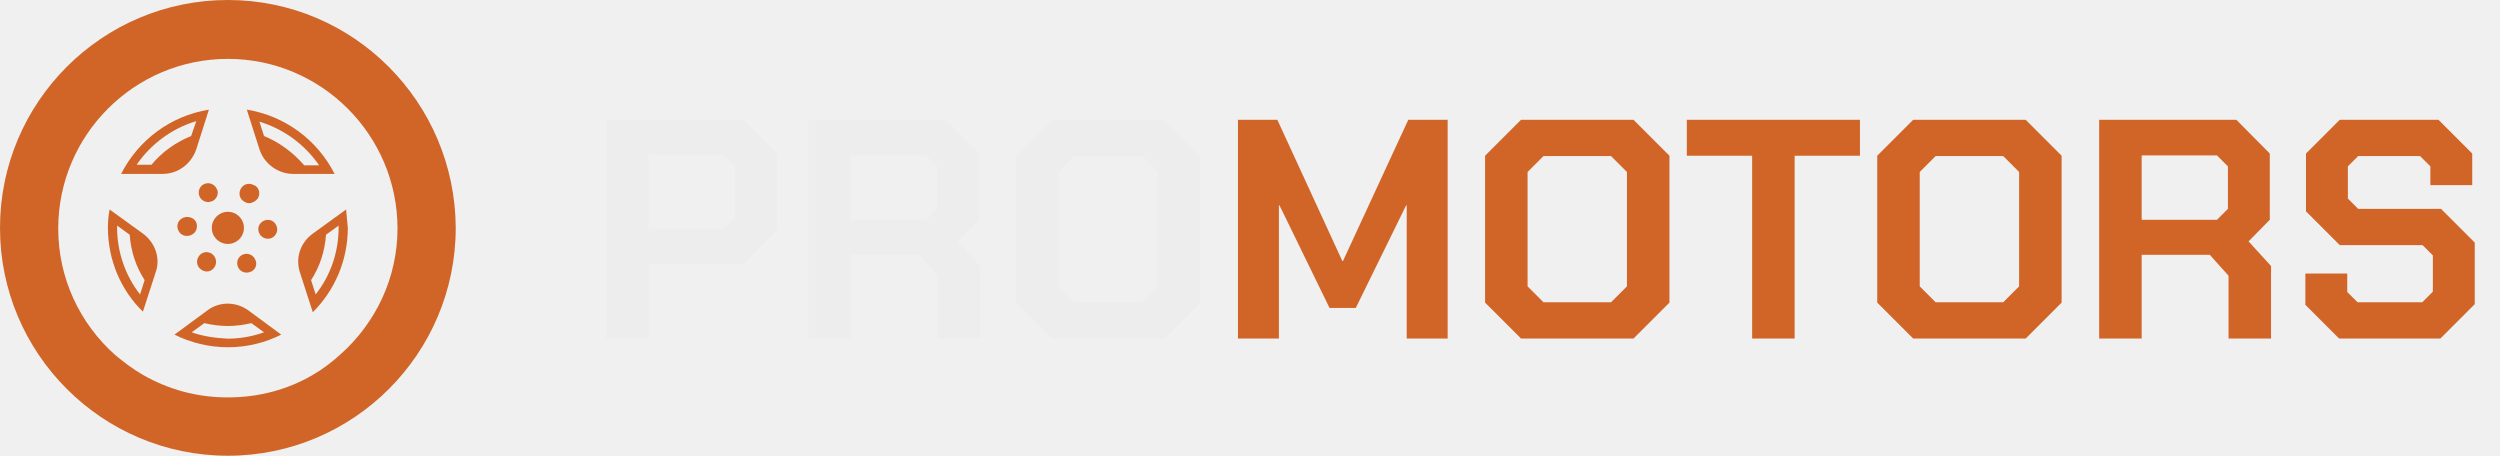
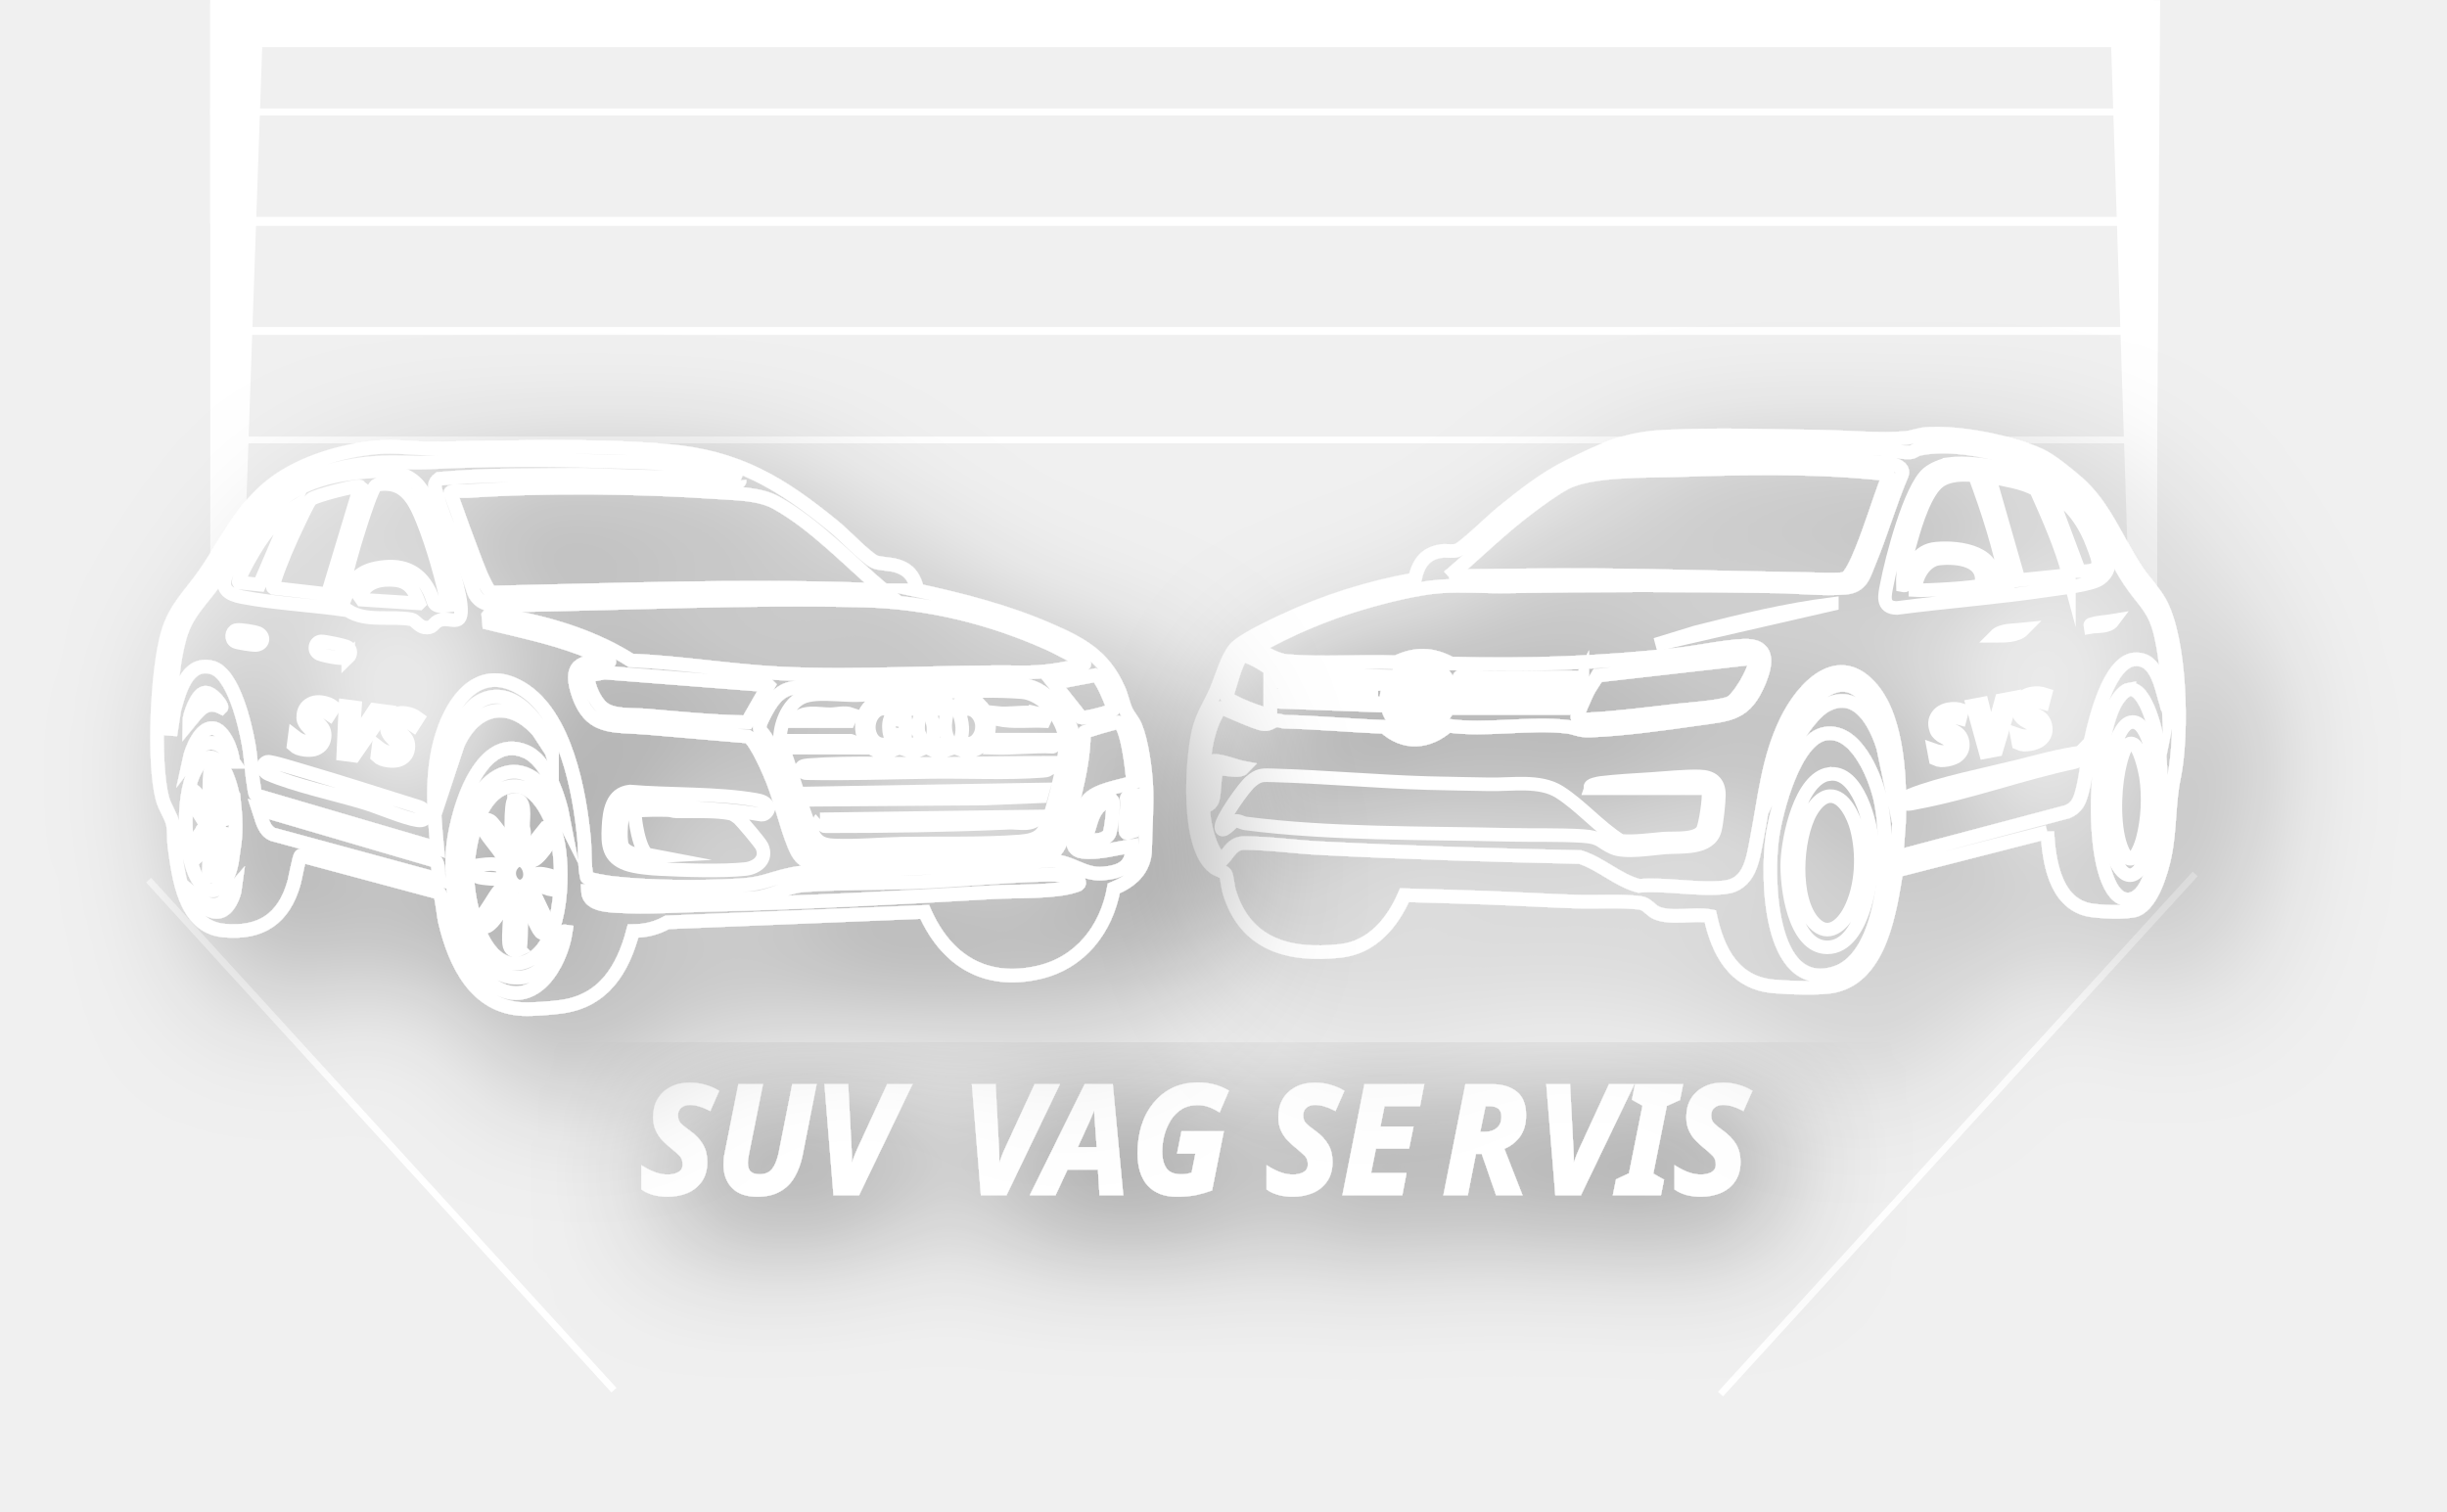
- <svg xmlns="http://www.w3.org/2000/svg" width="192" height="35" viewBox="0 0 192 35" fill="none">
-   <g clip-path="url(#clip0_311_41129)">
-     <path fill-rule="evenodd" clip-rule="evenodd" d="M0 17.5C0 7.846 7.846 0 17.5 0C27.154 0 34.956 7.846 35 17.5C35 27.154 27.154 35 17.5 35C7.846 35 0 27.154 0 17.5ZM24.014 28.796C24.793 28.351 25.517 27.794 26.185 27.182C28.858 24.788 30.528 21.336 30.528 17.55C30.528 10.368 24.682 4.522 17.5 4.522C10.318 4.522 4.472 10.368 4.472 17.55C4.472 21.391 6.142 24.843 8.815 27.237C9.483 27.794 10.207 28.351 10.986 28.796C12.935 29.91 15.106 30.522 17.5 30.522C19.894 30.522 22.121 29.91 24.014 28.796Z" fill="#D16527" />
-     <path fill-rule="evenodd" clip-rule="evenodd" d="M16.354 15.428C16.326 15.437 16.301 15.447 16.276 15.455C16.183 15.489 16.106 15.516 16.001 15.516C15.737 15.516 15.473 15.384 15.34 15.12C15.164 14.767 15.296 14.326 15.649 14.15C16.001 13.973 16.442 14.106 16.619 14.458C16.839 14.767 16.707 15.208 16.354 15.428ZM14.37 18.117C14.767 18.117 15.12 17.808 15.12 17.412C15.164 17.015 14.855 16.662 14.37 16.662C13.974 16.662 13.621 16.971 13.621 17.368C13.621 17.764 13.93 18.117 14.326 18.117H14.37ZM15.869 20.85C16.134 20.85 16.354 20.718 16.486 20.497C16.707 20.145 16.575 19.704 16.266 19.483C15.913 19.263 15.473 19.351 15.252 19.704C15.032 20.057 15.12 20.497 15.473 20.718C15.605 20.806 15.737 20.85 15.869 20.85ZM19.23 20.877C19.254 20.868 19.28 20.859 19.308 20.85C19.66 20.674 19.792 20.233 19.572 19.88C19.396 19.528 18.955 19.395 18.602 19.572C18.25 19.748 18.117 20.189 18.294 20.541C18.426 20.806 18.69 20.938 18.955 20.938C19.059 20.938 19.137 20.911 19.23 20.877ZM19.131 15.604C18.999 15.604 18.867 15.56 18.734 15.472C18.382 15.252 18.294 14.811 18.514 14.458C18.734 14.106 19.175 14.018 19.528 14.238H19.572C19.925 14.458 20.013 14.899 19.792 15.252C19.616 15.472 19.352 15.604 19.131 15.604ZM19.837 17.588C19.837 17.985 20.145 18.337 20.586 18.337C20.983 18.337 21.291 17.985 21.291 17.632C21.291 17.235 20.983 16.883 20.586 16.883C20.189 16.883 19.837 17.191 19.837 17.588Z" fill="#D16527" />
-     <circle cx="17.5" cy="17.5" r="1.234" fill="#D16527" />
-     <path fill-rule="evenodd" clip-rule="evenodd" d="M8.419 16.089L10.976 17.941C11.946 18.646 12.342 19.88 11.946 20.938L10.976 23.936C9.301 22.305 8.287 20.012 8.287 17.456C8.287 17.015 8.331 16.53 8.419 16.089ZM8.992 17.456C8.992 19.395 9.654 21.203 10.756 22.613L11.108 21.511C10.447 20.497 10.05 19.307 9.962 18.029L8.992 17.324V17.456Z" fill="#D16527" />
-     <path fill-rule="evenodd" clip-rule="evenodd" d="M12.475 13.357H9.301C10.623 10.756 13.092 8.904 16.045 8.419L15.075 11.461C14.679 12.607 13.665 13.357 12.475 13.357ZM11.637 12.651C12.431 11.681 13.488 10.932 14.679 10.447L15.075 9.301C13.18 9.874 11.593 11.064 10.491 12.651H11.637Z" fill="#D16527" />
-     <path fill-rule="evenodd" clip-rule="evenodd" d="M19.925 11.461L18.955 8.419C21.909 8.904 24.377 10.756 25.699 13.357H22.526C21.335 13.357 20.277 12.563 19.925 11.461ZM19.925 9.345L20.277 10.447C21.468 10.932 22.526 11.726 23.363 12.695H24.509C23.407 11.108 21.82 9.918 19.925 9.345Z" fill="#D16527" />
-     <path fill-rule="evenodd" clip-rule="evenodd" d="M24.023 17.941L26.58 16.089C26.602 16.332 26.624 16.563 26.646 16.795C26.668 17.026 26.69 17.258 26.712 17.5C26.712 20.012 25.699 22.305 24.023 23.98L23.054 20.982C22.657 19.836 23.054 18.646 24.023 17.941ZM23.891 21.511L24.244 22.613C25.346 21.203 26.007 19.439 26.007 17.456V17.324L25.037 18.029C24.949 19.307 24.552 20.497 23.891 21.511Z" fill="#D16527" />
-     <path fill-rule="evenodd" clip-rule="evenodd" d="M15.913 23.848C16.839 23.142 18.117 23.142 19.087 23.848L21.599 25.699C20.365 26.316 18.999 26.669 17.5 26.669C16.045 26.669 14.635 26.316 13.4 25.699L15.913 23.848ZM15.693 24.817L14.723 25.523C15.604 25.831 16.53 25.963 17.5 26.008C18.47 26.008 19.395 25.831 20.277 25.523L19.307 24.817C18.734 24.95 18.117 25.038 17.5 25.038C16.883 25.038 16.266 24.95 15.693 24.817Z" fill="#D16527" />
-     <path d="M46.56 9.2H57.096L59.664 11.792V17.672L57.072 20.288H49.824V26H46.56V9.2ZM55.608 17.552L56.448 16.712V12.776L55.608 11.936H49.824V17.552H55.608ZM75.276 20.432V26H72.012V21.176L70.572 19.568H65.34V26H62.076V9.2H72.612L75.18 11.792V16.88L73.548 18.536L75.276 20.432ZM65.34 16.88H71.124L71.964 16.04V12.776L71.124 11.936H65.34V16.88ZM78.031 23.24V11.96L80.791 9.2H89.431L92.191 11.96V23.24L89.431 26H80.791L78.031 23.24ZM87.703 23.216L88.927 21.992V13.208L87.703 11.984H82.519L81.295 13.208V21.992L82.519 23.216H87.703Z" fill="#EDEDED" />
-     <path d="M95.076 9.2H98.1L103.092 20.048H103.14L108.156 9.2H111.18V26H108.036V15.776H107.988L104.124 23.648H102.108L98.268 15.776H98.22V26H95.076V9.2ZM114.054 23.24V11.96L116.814 9.2H125.454L128.214 11.96V23.24L125.454 26H116.814L114.054 23.24ZM123.726 23.216L124.95 21.992V13.208L123.726 11.984H118.542L117.318 13.208V21.992L118.542 23.216H123.726ZM134.564 11.96H129.548V9.2H142.844V11.96H137.828V26H134.564V11.96ZM144.172 23.24V11.96L146.932 9.2H155.572L158.332 11.96V23.24L155.572 26H146.932L144.172 23.24ZM153.844 23.216L155.068 21.992V13.208L153.844 11.984H148.66L147.436 13.208V21.992L148.66 23.216H153.844ZM174.416 20.432V26H171.152V21.176L169.712 19.568H164.48V26H161.216V9.2H171.752L174.32 11.792V16.88L172.688 18.536L174.416 20.432ZM164.48 16.88H170.264L171.104 16.04V12.776L170.264 11.936H164.48V16.88ZM177.052 23.408V21.008H180.268V22.424L181.06 23.216H186.028L186.844 22.4V19.616L186.052 18.824H179.692L177.1 16.232V11.792L179.692 9.2H187.276L189.868 11.792V14.216H186.652V12.776L185.86 11.984H181.108L180.316 12.776V15.248L181.108 16.04H187.468L190.06 18.632V23.36L187.42 26H179.644L177.052 23.408Z" fill="#D16527" />
+ <svg xmlns="http://www.w3.org/2000/svg" width="180.24" height="111.37" viewBox="0 0 180.24 111.37">
+   <defs>
+     <style>
+       .cls-1 {
+         filter: url(#drop-shadow-3);
+       }
+ 
+       .cls-1, .cls-2, .cls-3, .cls-4, .cls-5, .cls-6, .cls-7, .cls-8 {
+         stroke: #fff;
+       }
+ 
+       .cls-1, .cls-2, .cls-4, .cls-5, .cls-7 {
+         fill: none;
+       }
+ 
+       .cls-1, .cls-3, .cls-4, .cls-5, .cls-7, .cls-8 {
+         stroke-miterlimit: 10;
+       }
+ 
+       .cls-2 {
+         font-size: 4.96px;
+       }
+ 
+       .cls-2, .cls-6 {
+         font-family: ChakraPetch-BoldItalic, 'Chakra Petch';
+         font-style: italic;
+         font-weight: 700;
+       }
+ 
+       .cls-3, .cls-5, .cls-8 {
+         stroke-width: .5px;
+       }
+ 
+       .cls-3, .cls-6 {
+         fill: #fff;
+       }
+ 
+       .cls-6 {
+         filter: url(#drop-shadow-1);
+         font-size: 11.12px;
+         stroke-width: .25px;
+       }
+ 
+       .cls-9 {
+         letter-spacing: -.02em;
+       }
+ 
+       .cls-10 {
+         letter-spacing: -.01em;
+       }
+ 
+       .cls-11 {
+         letter-spacing: -.08em;
+       }
+ 
+       .cls-7 {
+         filter: url(#drop-shadow-2);
+       }
+ 
+       .cls-12 {
+         letter-spacing: -.01em;
+       }
+ 
+       .cls-13 {
+         letter-spacing: -.02em;
+       }
+     </style>
+     <filter id="drop-shadow-1" filterUnits="userSpaceOnUse">
+       <feOffset dx="2" dy="2" />
+       <feGaussianBlur result="blur" stdDeviation="5" />
+       <feFlood flood-color="#000" flood-opacity=".7" />
+       <feComposite in2="blur" operator="in" />
+       <feComposite in="SourceGraphic" />
+     </filter>
+     <filter id="drop-shadow-2" x="76.32" y="20.41" width="103.92" height="72" filterUnits="userSpaceOnUse">
+       <feOffset dx="4" dy="4" />
+       <feGaussianBlur result="blur-2" stdDeviation="5" />
+       <feFlood flood-color="#000" flood-opacity=".5" />
+       <feComposite in2="blur-2" operator="in" />
+       <feComposite in="SourceGraphic" />
+     </filter>
+     <filter id="drop-shadow-3" x="0" y="21.37" width="104.16" height="72.48" filterUnits="userSpaceOnUse">
+       <feOffset dx="4" dy="4" />
+       <feGaussianBlur result="blur-3" stdDeviation="5" />
+       <feFlood flood-color="#000" flood-opacity=".5" />
+       <feComposite in2="blur-3" operator="in" />
+       <feComposite in="SourceGraphic" />
+     </filter>
+   </defs>
+   <g id="Vrstva_2" data-name="Vrstva 2">
+     <line class="cls-5" x1="15.74" y1=".26" x2="158.65" y2=".26" />
+     <rect class="cls-3" x="85.44" y="-67" width="2.97" height="137.46" transform="translate(85.19 88.66) rotate(-90)" />
  </g>
-   <defs>
-     <clipPath id="clip0_311_41129">
-       <rect width="192" height="35" fill="white" />
-     </clipPath>
-   </defs>
+   <g id="Vrstva_1" data-name="Vrstva 1">
+     <line class="cls-8" x1="126.73" y1="102.7" x2="161.69" y2="64.38" />
+     <line class="cls-8" x1="45.22" y1="102.41" x2="10.95" y2="64.84" />
+     <line class="cls-5" x1="15.74" y1="41.55" x2="15.74" y2=".26" />
+     <line class="cls-5" x1="158.65" y1="45.65" x2="158.65" y2=".26" />
+     <rect class="cls-5" x="15.74" y=".26" width="142.45" height="7.99" />
+     <rect class="cls-5" x="15.74" y=".26" width="142.45" height="7.99" />
+     <rect class="cls-5" x="15.74" y="8.25" width="142.45" height="7.99" />
+     <rect class="cls-5" x="15.74" y="8.25" width="142.45" height="7.99" />
+     <rect class="cls-5" x="15.97" y="16.37" width="142.45" height="7.99" />
+     <rect class="cls-5" x="15.97" y="16.37" width="142.45" height="7.99" />
+     <path class="cls-3" d="M158.57,44.32l-1.55-1.97c-.46-14.03-.92-28.06-1.37-42.09h3.21c-.1,14.69-.19,29.37-.29,44.06Z" />
+     <rect class="cls-5" x="16.1" y="24.42" width="142.45" height="7.99" />
+     <path class="cls-3" d="M17.86,37.76c-.61.92-1.23,1.85-1.84,2.77-.02-13.37-.04-26.74-.06-40.12h3.21c-.43,12.45-.87,24.9-1.3,37.35Z" />
+     <text class="cls-6" transform="translate(47.15 87.93) scale(.94 1)">
+       <tspan x="0" y="0">SUV </tspan>
+       <tspan class="cls-11" x="25.13" y="0">V</tspan>
+       <tspan class="cls-10" x="31.41" y="0">A</tspan>
+       <tspan x="38.43" y="0">G SE</tspan>
+       <tspan class="cls-13" x="62.8" y="0">R</tspan>
+       <tspan x="70.14" y="0">VIS</tspan>
+     </text>
+     <g>
+       <path class="cls-7" d="M150.8,61.3l-11.11,2.84c-.47,2.86-1.14,7.73-4.57,8.49-1.04.23-3.32.13-4.44.04-2.96-.24-4.14-2.57-4.71-5.18-1.17-.22-2.89.23-3.96-.24-.44-.19-.67-.67-1.22-.74-1.43-.17-3.21-.04-4.67-.09-2.23-.07-4.48-.21-6.71-.29-1.99-.07-3.97-.12-5.96-.18-.87,2.01-2.37,3.84-4.7,4.1-3.79.42-7.03-.44-8.21-4.38-.1-.33-.16-1.11-.28-1.3-.1-.15-.63-.31-.84-.47-2.03-1.55-1.65-7.75-1.14-10,.27-1.17.83-1.94,1.29-3,.4-.91.77-2.35,1.38-3.09.51-.62,2.67-1.64,3.48-2.02,3.1-1.46,6.39-2.51,9.78-3.11.25-1.16.76-1.94,2.01-2.09.36-.04.84.07,1.15-.06.52-.21,2.59-2.23,3.23-2.75,1.53-1.24,3.14-2.52,4.91-3.4,2.47-1.23,4.19-2.07,7.03-2.21,3.81-.19,7.86-.05,11.67,0,1.9.03,4.35.26,6.17.09.48-.04.97-.25,1.49-.29,2.38-.18,6.17.56,8.36,1.55.82.37,2.04,1.38,2.76,2,2.05,1.77,2.95,4.38,4.43,6.58.51.76,1.22,1.46,1.66,2.25,1.57,2.77,1.7,9.77,1.06,12.87-.41,1.96-.28,3.85-.69,5.84-.24,1.14-.92,3.5-2.1,3.97-.61.24-2.88.15-3.57-.02-2.44-.58-2.86-3.64-2.98-5.74ZM159.76,52.26c-.07-1.83-.2-3.79-.62-5.58-.47-1.96-1.3-2.4-2.31-3.94-1.44-2.2-2.29-4.89-4.31-6.71-2.42-2.17-8.11-3.68-11.25-2.94-.2.05-.33.23-.61.24-.62.03-1.73-.24-2.43-.29-3.92-.24-7.84-.21-11.76-.09-2.57.08-5.21-.03-7.66.83l-1.16.47,5.18-.38c5.37.04,11.01-.33,16.34.28.39.04,1.06.27.94.75-.9,2.11-1.53,4.34-2.41,6.46-.42,1-.56,1.84-1.8,1.94-1.63.13-3.33-.07-4.95-.1-6.63-.11-13.26-.11-19.89,0-1.61.03-3.36-.11-4.95,0-1.77.12-4.21.75-5.93,1.26-2.62.78-5.29,1.91-7.65,3.26.65.4,1.5.92,2.28.98,2.6.22,5.42-.01,8.03.09,1.42-.67,2.63-.65,4.01.09,5.69.16,11.15-.04,16.8-.67,1.51-.17,3.3-.57,4.77-.64,1.88-.08,1.73,1.23,1.18,2.58-1.03,2.53-2.21,2.47-4.65,2.82s-5.41.76-7.83.85c-.84.03-1.05-.21-1.68-.28-2.73-.33-6.02.32-8.79-.08-1.44,1.27-3.2,1.43-4.66.09-2.46-.09-4.91-.33-7.37-.38-.18,0-.36-.11-.56-.1-.34.01-.52.3-.92.28-.68-.04-3.05-1.26-3.27-1.2-1.3,1.97-1.26,4.6-1.27,6.89l.4-2.26c.04-.14.16-.63.25-.68.33-.22,1.89.39,2.34.47-.37.4-1.67-.11-1.92.14-.26.26-.17,1.75-.37,2.24-.17.42-.55.41-.59.48-.27.42.43,3.72,1.34,3.89.5-.54.74-1.21,1.59-1.21,1.88,0,3.82.29,5.7.38,6.34.32,12.69.51,19.05.65,1.53.48,2.74,1.7,4.32,2.12,2.01-.17,4.36.33,6.32.11,1.85-.21,2.07-2.02,2.36-3.52.59-3.01.82-5.91,2.19-8.73,1.21-2.48,3.85-5.32,6.33-2.34,1.94,2.33,2.07,6.89,1.97,9.8l-.19,2.56,12.58-3.34c.72-.3.91-.79,1.1-1.51.32-1.19.39-2.59.65-3.83.31-1.48,1.35-5.71,3.18-5.88,1.71-.15,1.99,2.12,2.38,3.31.04.12,0,.29.19.32ZM106.73,42.46c2.69-.07,5.38-.07,8.08-.09,5.93-.03,11.89.2,17.82.28.66,0,2.78.12,3.25-.02.37-.11.79-1.03.95-1.38.87-1.96,1.49-4.18,2.28-6.19-.05-.16-1.01-.22-1.26-.24-4.6-.44-9.66-.34-14.28-.18-2.25.07-6.4-.06-8.29.95-.87.47-1.87,1.21-2.67,1.81-2.08,1.56-3.92,3.39-5.89,5.07ZM93.57,52.63v-3.31c-.29-.28-1.79-1.17-2.08-.99-.46.3-.92,2.39-1.16,2.95.04.39,3.06,1.53,3.24,1.35ZM117.68,49.77c-.24.42-.55.81-.76,1.24-.12.24-.73,1.62-.74,1.78-.03.29.5.22.69.21,2.08-.09,4.53-.41,6.63-.65,1-.11,3-.24,3.86-.53.66-.22,1.94-2.43,1.88-3.06-.01-.13-.08-.22-.19-.28l-11.36,1.29ZM105.95,53.16c2.5-2.46-.6-5.74-2.95-3.55s.57,5.89,2.95,3.55ZM102.06,49.83l-7.75-.28v.65s7.24.19,7.24.19c.36.01.4-.29.51-.56ZM116.54,49.92c-2.59-.07-5.21.09-7.8,0-.37-.01-.71-.16-1.12-.1-.29.04-.11.52.02.66l8.39.09c.38.02.37-.4.51-.66ZM139.22,57.48c0-2.46-1.49-9.17-5.18-6.34-1.69,1.3-2.37,3.72-2.85,5.69l1.2-2.49c.46-.78,1.35-2,2.16-2.41,2.28-1.16,3.6,1.32,4.16,3.13l.51,2.43ZM156.84,50.78c-.33.05-.76.57-.93.85-1.6,2.53-2.08,11.84-.11,14.15.62.73,1.45.59,2-.13,1.53-2.02,1.53-8.14,1.2-10.62-.11-.87-.91-4.44-2.16-4.24ZM101.5,51.32c-.79-.02-1.59.03-2.39,0-1.35-.04-3.29-.35-4.58-.19-.25.03-.33.05-.33.33,0,.08,0,.17.05.24l7.29.27-.05-.65ZM107.39,52.16h8.17l.23-.65-8.25-.1-.15.75ZM134.44,54.05c-2.26.38-3.61,5.66-3.89,7.59-.41,2.81-.33,11.5,4.56,10.06,3.97-1.17,4.15-9.82,3.34-13.03-.43-1.71-1.81-5-4.01-4.62Z" />
+       <path class="cls-4" d="M117.19,58.04c-.25-.21.63-.35.71-.36,1.18-.14,2.53-.22,3.72-.29,1.08-.07,2.5-.22,3.55-.19.91.02,1.44.41,1.44,1.36,0,.54-.16,2.07-.3,2.59-.4,1.44-2.46,1.19-3.66,1.28-1.02.08-2.96.42-3.85.02-.98-.44-.85-.77-2.22-.86-1.77-.11-3.64-.05-5.42-.09-6.28-.15-13.23-.03-19.42-.84-.31-.04-.56-.29-.89-.13-.09.04-.93,1.02-.89.37.03-.59,1.65-2.88,2.15-3.31.63-.54.87-.49,1.69-.47,3.78.11,7.6.46,11.38.57,1.49.04,3,.06,4.48.09,1.71.04,3.76-.35,5.21.57,1.56.99,2.93,2.61,4.52,3.6,1.05.08,2.11-.08,3.16-.17.8-.06,2.49.14,2.88-.66.19-.39.51-2.43.39-2.79-.03-.11-.11-.2-.2-.26h-8.44Z" />
+       <path class="cls-4" d="M143.59,34.18c2.12-.29,6.82.76,8.6,1.99,1.35.93,2.71,3.19,3.06,4.78.16.71.04,1.25-.58,1.7s-2.98.7-3.84.83c-3.69.55-7.42.83-11.11,1.31-1.16-.02-.89-.96-.73-1.77.34-1.8,1.7-7.07,3.03-8.16.38-.31,1.07-.61,1.57-.67ZM145.46,35.02c-.85-.08-1.91-.09-2.64.45-1,.74-1.72,3.1-2.05,4.29-.31,1.09-.66,2.21-.61,3.36.26.05.15-.06.21-.2.45-1.13.77-2.37,2.26-2.5,1.75-.16,4.72.29,4.07,2.71l1.12-.09c-.54-2.73-1.39-5.4-2.36-8ZM152.39,42.37c-.58-2.18-1.51-4.25-2.42-6.3-1.04-.57-2.31-.71-3.46-.98l2.19,7.65,3.69-.38ZM153.15,42.08c1.87.07,1.48-.66.99-1.97-.55-1.49-1.64-3.18-3.15-3.8l2.16,5.77ZM145.93,43.1c.37-1.87-1.75-2.1-3.12-1.95-1.03.12-1.74,1.36-1.73,2.33.56.04,4.7-.17,4.84-.39Z" />
+       <path class="cls-4" d="M153.23,55.43c.05.38-.06.62-.44.72-3.83.81-7.77,2.26-11.6,2.97-.17.03-.87.23-.94,0-.07-.27.29-.46.48-.54,2.14-.86,5.55-1.53,7.88-2.11,1.52-.38,3.06-.82,4.61-1.03Z" />
+       <path class="cls-4" d="M134.93,44.51l-12.98,2.98,2.97-.91c3.3-.84,6.62-1.65,10.01-2.08Z" />
+       <path class="cls-4" d="M149.03,46.38c-.47.48-1.41.46-2.05.46.46-.47,1.42-.39,2.05-.46Z" />
+       <path class="cls-4" d="M155.65,45.73c-.37.5-1.13.36-1.68.46-.04-.21.02-.18.18-.23.44-.13,1.03-.15,1.5-.23Z" />
+       <path class="cls-4" d="M134.72,57.03c2.11-.34,3.1,3.61,3.2,5.15.13,1.99-.56,7.6-3.32,7.61-2.47,0-3.02-4.51-2.95-6.31s.97-6.12,3.06-6.46ZM134.78,58.65c-.62.03-1.12.67-1.4,1.16-1.1,1.94-1.38,6.45.23,8.17,1.06,1.13,2.1.16,2.65-.9.91-1.75,1-4.19.5-6.07-.23-.86-.93-2.41-1.98-2.36Z" />
+       <path class="cls-4" d="M156.93,53.21c.79-.18,1.2.94,1.4,1.55.77,2.28.69,6.08-.21,8.32-.96,2.39-2.11,1.38-2.61-.56-.54-2.11-.47-4.99.09-7.09.16-.61.65-2.07,1.33-2.22ZM156.84,54.79c-.39.11-.7,1.53-.78,1.93-.33,1.64-.42,4.46.3,5.98.66,1.39,1.25-.12,1.46-.87.39-1.46.47-3.16.24-4.65-.08-.49-.48-2.25-.97-2.39-.08-.03-.16-.03-.24,0Z" />
+       <path class="cls-4" d="M105.76,49.84c.32-.1.57.47.49.77-.03.11-1.32,1.74-1.43,1.75-.22-.17-.17-.52-.1-.75.04-.13.94-1.73,1.04-1.76Z" />
+       <path class="cls-4" d="M103.65,52.16c-.1-.47-1.18-2.14-.23-2.24.38-.06.67,1.19.69,1.46s-.11.78-.46.78Z" />
+       <path class="cls-4" d="M104.23,49.39c.24-.17.91-.22.99.14.01.2-.5,1.22-.6,1.24-.28.07-.6-1.14-.4-1.38Z" />
+       <path class="cls-4" d="M106.45,51.42c.08.36-.92,1.73-1.17,1.68-.33-.07.09-.58.16-.68.11-.17.78-1.21,1.01-1Z" />
+       <path class="cls-4" d="M103.18,52.91c-.6.03-.85-1.96-.51-1.96.22.27.68,1.76.51,1.96Z" />
+       <path class="cls-4" d="M104.16,52.47c.38-.03.5,1.01.27,1.08-.91.28-.97-.7-.27-1.08Z" />
+       <text class="cls-2" transform="translate(142.51 56.1) rotate(-10.69)">
+         <tspan class="cls-9" x="0" y="0">S</tspan>
+         <tspan class="cls-12" x="3.06" y="0">V</tspan>
+         <tspan x="6.22" y="0">S</tspan>
+       </text>
+     </g>
+     <g>
+       <g>
+         <path class="cls-1" d="M67.58,43.49c3.28.71,6.58,1.56,9.66,2.9,2.37,1.03,4.05,1.91,5.15,4.38.23.51.34,1.12.55,1.58.18.39.5.71.7,1.18.46,1.12.73,3.1.79,4.32.08,1.55-.06,3.15-.08,4.69s-1.05,2.39-2.31,2.91c-.55,3.02-2.47,5.49-5.54,6.19-3.95.9-6.81-.89-8.39-4.46l-18.97.77c-.81.45-1.59.63-2.51.64-.74,2.81-2.15,5.13-5.24,5.57-.79.11-2.09.21-2.88.18-3.51-.15-5-3.4-5.72-6.37-.13-.51-.22-1.72-.38-2.09-.04-.09-.09-.13-.19-.15l-10.06-2.7c-.12.01-.42,1.74-.51,2.03-.75,2.62-2.43,3.76-5.19,3.49-2.9-.28-3.31-3.96-3.62-6.26-.06-.48,0-1.11-.11-1.6-.12-.57-.6-1.21-.77-1.87-.7-2.67-.4-9.48.39-12.17.54-1.85,1.62-2.79,2.68-4.3,1.67-2.38,2.8-5.01,5.22-6.79,2.03-1.5,4.94-2.37,7.44-2.6,1.45-.13,2.82.1,4.25.08,5.73-.07,11.47-.3,17.2.17,5.22.44,8.4,2.39,12.34,5.62.71.58,2.26,2.21,2.91,2.54.33.17,1.18.16,1.65.31.98.3,1.3.85,1.55,1.81ZM54.53,35.42c-3.15-1.41-6.78-1.34-10.18-1.44-4.23-.13-8.45-.12-12.68.08-.88.04-1.27.02-2.13,0-3.62-.11-7.59.76-10.14,3.49-1.4,1.51-2.31,3.45-3.46,5.14-1.05,1.53-2.19,2.42-2.7,4.28-.63,2.3-.7,4.81-.69,7.19l.29-1.88c.38-1.33.92-3.59,2.77-3.11,1.58.41,2.45,4.24,2.7,5.65.18,1,.21,2.04.38,3.03.04.23.05.6.19.74l13.33,3.91c-.29-2.97-.52-6.03.53-8.87.94-2.53,2.86-4.61,5.68-2.91,3.24,1.95,4.27,7.59,4.6,11.06.09.95,0,1.92.21,2.85.1.16,1.59.39,1.88.42,2.89.32,6.46.34,9.36.17,1.72-.1,2.12-.43,3.65-.78,1.79-.41,3.88-.25,5.72-.33,2.83-.12,5.67-.21,8.51-.34,1.62-.07,3.33-.31,4.93-.35s2.48,1.07,3.99.93c1.33-.12,2.19-.54,2.1-2.03-1.16.17-2.43.57-3.62.43-.6-.07-.79-.48-.68-1.03.09-.48.75-2.36,1.02-2.72.61-.82,2.43-1.06,3.37-1.36-.04-.69-.41-4.23-1.08-4.42-.13-.04-2.47.64-2.54.75,0,1.5-.31,3.06-.66,4.53-.19.81-.44,1.74-.7,2.54-.32.99-.6,2.04-1.8,2.2-.83.12-1.72.04-2.55.09-3.24.18-6.46.28-9.71.34-1.36.02-3.77.37-4.98-.21-.52-.25-.72-.68-.94-1.19-.61-1.48-.97-3.2-1.57-4.73-.25-.64-1.27-3.02-1.83-3.28l-7.45-.64c-2.5-.21-4.24.21-5.13-2.71-.65-2.13.56-2.26,2.36-2.15.14-.11-1.96-.94-2.11-1-2.19-.82-4.48-1.3-6.75-1.85l-.05-.56c.18-.25,1.6.07,1.92.13,2.96.56,6.04,1.55,8.58,3.17,3.66.16,7.31.77,10.96.96,5.82.29,11.98-.16,17.87-.08,1.61.02,3-.21,4.56-.6.18-.18-2.46-1.46-2.67-1.55-4.3-1.91-8.84-3.02-13.55-3.14-8.56-.21-17.1.21-25.63.35-1.1.02-2.6.26-3.11-.98-.75-2.4-2.08-4.89-2.76-7.28-.13-.44-.22-.75.21-1.06,3.52-.32,7.07-.26,10.6-.3,3.75.15,7.5.15,11.24.5.1,0,.31.08.29-.07ZM65.01,43.42c-2.46-2.09-4.97-4.79-7.81-6.37-1.24-.69-2.9-.68-4.33-.78-5.89-.4-12.6-.48-18.47-.09-.24.02-1.19-.08-1.23.13.45,1.18.85,2.37,1.3,3.55.38.98.82,2.31,1.3,3.21.15.28.26.54.62.58,9.03-.19,18.09-.54,27.13-.23.5.02,1-.02,1.49,0ZM56.58,50.49l-12.05-.94-1.24.23c.03.8.51,1.93,1.16,2.42.76.57,2.23.43,3.15.51,2.47.21,4.96.46,7.44.5l1.55-2.71ZM77.61,50.32l2.02,2.54c.27.09,2.37-.45,2.41-.63-.19-.47-.89-2.36-1.34-2.49l-3.09.58ZM66.95,50.51c-2.65.03-5.86-.12-8.44.16-1.22.13-1.8,1.18-2.31,2.2s-.14.82.32,1.65c.65,1.17,1.14,2.5,1.6,3.76.33.91.97,3.48,1.45,4.09.62.79,2.9.57,3.88.56,3.08-.04,6.2-.22,9.27-.35,1.13-.05,2.46.08,3.57-.09.35-.05.73-.31.94-.6.75-1.05,1.78-5.91,1.83-7.27.07-1.59-1.95-3.95-3.54-4.12-2.51-.27-5.96-.01-8.56.01ZM16.31,52.11c.09-.09-.73-1.23-1.28-1.07s-1.1,1.63-1.1,2.18c.66-.8,1.2-1.69,2.38-1.11ZM40.66,55.43c-.61-2.06-2.88-5.17-5.34-3.76-1.67.96-2.26,3.86-2.41,5.63l.84-2.53c1.32-2.81,3.87-3.26,5.92-.87l.99,1.52ZM17.16,56.11c-.01-.72-.67-2.41-1.49-2.47-.93-.06-1.58,1.59-1.74,2.34l.59-.77c.6-.6,1.32-.67,1.97-.08l.68.98ZM41.51,60.36c-.3-1.59-1.18-4.31-2.79-5-3.52-1.51-5.23,4.95-5.38,7.34-.19,2.86.39,8.34,3.12,9.99,2.89,1.73,4.85-1.63,5.22-4.07-.24-.04-.14.06-.19.19-.73,1.78-1.96,3.73-4.24,3.09-3.25-.9-3.9-6.51-3.57-9.28.46-3.89,3.87-8.54,7.1-3.7l.73,1.44ZM17.16,58.66c-.2-1.17-1.19-4.18-2.59-2.21-1.25,1.76-1.1,6.38-.06,8.22,1.11,1.97,2.28.44,2.55-1.06.1-.55-.06-.35-.22-.58-.32-.47-.78-1.06-.52-1.65l.25.04.68.98c.16-1.07.12-2.24,0-3.32-.15.04-.08.32-.15.49-.05.11-.44.78-.49.79-.84-.44,0-1.35.34-1.87l.21.16ZM37.83,57.92c-2.7.1-3.49,4.85-3.39,6.92s1.26,7.05,4.24,6.02c2.73-.94,2.86-6.31,2.45-8.62-.27-1.55-1.38-4.39-3.3-4.32ZM83.57,58.58c-.18-.02-.52.03-.58.23.1.72-.17,1.61-.1,2.29,0,.1,0,.25.13.27l.39-.12c.14-.88.2-1.77.17-2.67ZM81.95,59c-1.59.17-1.52,1.73-2.04,2.89.56,0,1.46.11,1.79-.46.16-.28.36-2.31.25-2.43ZM32.32,64.79c-.05-.36.03-1.21-.28-1.38l-13-3.81c.22.65.36,1.59,1.06,1.87l12.22,3.32ZM43.3,65.64c.04,1,1.39,1.06,2.17,1.11,2.22.13,4.52-.04,6.73-.09,6.99-.16,13.96-.52,20.95-.93,1.69-.1,4.47.03,6-.47.11-.04.38-.08.34-.26-.69-.51-1.52-.57-2.34-.56-3.01.06-6.16.38-9.19.52-2.86.13-5.85.06-8.69.25-1.37.09-2.46.84-3.65.94-2.21.19-5-.02-7.24-.09-1.7-.05-3.41.04-5.07-.42ZM14.69,66.24c.17.6.85,1.04,1.47.92.67-.14,1.09-1.15,1.17-1.77l-.85.98c-.55.51-1.26.3-1.79-.13Z" />
+         <path class="cls-4" d="M26.94,34.76c3.71-.3,4.23.96,5.36,4.12.51,1.42,1.47,4.18,1.63,5.61.22,2-.81.78-1.69,1.27-.36.2-.34.55-.98.46-.4-.06-.69-.54-.94-.59-1.51-.28-3.39.22-4.7-.66-2.57-.39-5.23-.49-7.79-.98-2.16-.41-1.17-1.66-.42-3.01,2.29-4.13,4.69-5.83,9.53-6.22ZM33,44.61c-.49-2.1-1.08-4.32-1.89-6.32-.46-1.14-1.09-2.5-2.49-2.62-.25-.02-.73-.03-.93.1-.27.17-.98,2.41-1.13,2.87-.57,1.74-1.04,3.52-1.47,5.3l.35.05c.46-1.2.99-1.88,2.29-2.14,1.74-.34,3.09.09,3.91,1.72.4.8.12,1.21,1.37,1.05ZM26.53,35.85c-.16-.14-3.32.66-3.62.94-.22.22-.79,1.47-.97,1.84-.6,1.25-1.3,2.85-1.72,4.16-.04.12-.21.45-.09.52l4,.46,2.39-7.91ZM19.11,43.07l2.4-5.6c-1.33.82-2.29,2.21-3.05,3.55-.15.26-.98,1.73-.87,1.89l1.52.16ZM30.87,44.44c-.33-.9-.7-1.59-1.75-1.7s-2.19.1-2.6,1.24l.14.2,4.2.27Z" />
+         <path class="cls-4" d="M46.13,59.37c-.38.33-.5,2.46-.3,2.93.31.73,1.9.83,2.57.79l-.68-.13c-.46-.19-.75-1.52-.83-1.98-.04-.24-.21-1.13-.03-1.26.78-.05,1.57-.06,2.35-.04.2,0,.39.09.59.09,1.16.03,2.99-.08,4.07.18.13.03.42.23.53.32.25.23,1.62,1.84,1.73,2.1.4.92-.35,1.55-1.22,1.65-1.65.18-4.58.09-6.3,0-.7-.03-1.8-.13-2.45-.36-1.35-.49-1.41-1.44-1.34-2.75.06-1.11.24-2.45,1.57-2.6,2.95.25,6.38.11,9.27.61.41.07.81.18.96.63-.08.23-.26.48-.52.47-2.19-.38-4.42-.45-6.64-.6-.42-.03-.94-.15-1.36-.17s-1.72-.11-1.98.11Z" />
+         <path class="cls-4" d="M19.69,56.12c.24-.07,2.32.59,2.75.71,2.83.83,5.64,1.74,8.45,2.62.65.23.71,1.11-.13.98-.96-.14-2.86-.96-3.91-1.28-2.15-.65-5.09-1.27-7.07-2.12-.52-.22-.5-.78-.09-.91Z" />
+         <path class="cls-4" d="M25.65,48.42c-.23.22-1.83-.11-2.13-.25-.47-.22-.33-.9.15-.92.23-.01,1.82.31,1.96.43.23.19.23.55.02.75Z" />
+         <path class="cls-4" d="M17.39,46.42c.23-.07,1.38.11,1.62.22.5.23.41.84-.19.88-.22.01-1.29-.16-1.47-.24-.38-.18-.31-.75.04-.86Z" />
+         <path class="cls-4" d="M37.42,65.14c.08.36.36.43.21.84-.1.28-1.12,1.71-1.36,1.96-.61.64-.77.3-.85-.42.54-.57.91-1.43,1.41-2,.1-.12.42-.5.59-.38Z" />
+         <path class="cls-4" d="M37.86,58.93c.94-.17.66,1.29.67,1.91,0,.2.09.37.08.58,0,.13-.08.71-.12.83-.1.3-.47.36-.65.13-.25-.31-.24-3.28.02-3.44Z" />
+         <path class="cls-4" d="M39.19,65.49l1.28,2.68c.11.38-.38.76-.67.49-.2-.18-1.12-2.2-1.17-2.49-.06-.34.09-.58.37-.76l.19.08Z" />
+         <path class="cls-4" d="M38.25,69.96c-.4.2-.7,0-.75-.45-.06-.53.04-2.38.21-2.86s.57-.32.64.05c.09.46.05,2.27,0,2.81-.01.16-.01.31-.11.44Z" />
+         <path class="cls-4" d="M37.67,63.17l-.65-.02c-.18-.53-1.44-1.76-1.44-2.22,0-.14.07-.39.2-.48.16-.11.28-.04.42.08.16.14,1.3,1.65,1.39,1.84.13.26.12.51.09.79Z" />
+         <path class="cls-4" d="M38.76,65.11c-.76.7-1.72-.61-1-1.46.81-.96,1.76.75,1,1.46Z" />
+         <path class="cls-4" d="M40.2,60.96c.21-.05.45.62.4.82-.09.37-1.4,2.3-1.71,1.42-.18-.51.97-1.81,1.31-2.24Z" />
+         <path class="cls-4" d="M36.98,64.69c-.1.15-1.58.02-1.8-.09-.34-.17-.29-.58-.09-.84.83-.11,2.34-.4,1.89.93Z" />
+         <path class="cls-4" d="M40.91,65.55c-.53.05-1.85-.44-1.36-1.15.11-.15,1.23.12,1.37.26.18.18.07.67-.01.89Z" />
+         <path class="cls-4" d="M64.39,51.02c3.52.17,7.39-.3,10.88-.03,1.57.12,3.05,1.95,3.19,3.45.12,1.24-.75,4.54-1.17,5.82s-.83,1.62-2.19,1.73c-2.76.21-5.81.11-8.61.16-1.67.03-3.43.21-5.1.13-.89-.04-1.3-.32-1.64-1.12-.89-2.09-1.44-4.51-2.3-6.64-.02-1.09.54-2.57,1.54-3.1,1.25-.67,3.97.11,5.4-.38ZM72.38,52.14c-.39-.42-1.01-.55-1.55-.38-.21.07-.49.32-.61.33-.17.02-.55-.58-1.37-.36-.21.06-.43.27-.57.28-.24.02-.66-.33-1.02-.35-.48-.03-.88.35-1.1.34-.13,0-.44-.27-.7-.32-.72-.13-1.27.06-1.66.69-.79,1.29-.05,3.24,1.57,3.02.28-.04.7-.29.87-.28.32.01.64.27,1.19.22.31-.03.57-.24.77-.25.24-.02.46.22.76.26.66.08,1.03-.26,1.37-.25.18,0,.58.23.86.24,1.64.08,2.14-2.18,1.19-3.2ZM58.54,53.13h3.96l.21-.51c-.51-.18-1.09,0-1.57,0-.86,0-2.09-.33-2.6.51ZM76.29,52.53c-.82-.14-1.99.1-2.85,0l.08.47c1.12.23,2.28.07,3.41.12.13-.24-.45-.56-.64-.6ZM77.61,54.49h-4.13l-.3.6c1.46.05,2.91-.15,4.37-.08.16-.04.1-.4.06-.51ZM62.67,54.57h-4.21l.09.51h4.6c-.12-.15-.29-.48-.47-.51ZM77.35,56.19c-2.6,0-5.19.05-7.79.08-3.14.04-6.81-.14-9.88.09-.15.01-.66.03-.64.21.02.21.15.41.38.39,3.04.06,6.09-.05,9.11-.09,2.65-.04,5.65.12,8.27-.08.15-.01.31-.02.45-.11l.1-.49ZM76.83,58.16l-17.19.29.22.47,12.59-.09,4.24-.17.14-.5ZM60.41,60.36c-.08.07.22.55.38.51,4.52,0,9.03-.06,13.53-.26.74-.03,1.79.27,2.17-.46l-16.09.21Z" />
+         <path class="cls-4" d="M15.63,65.05c-.01-.19-.2-.31-.24-.49-.07-.31.04-1.99.15-2.28.23-.56.54.19.59.52s.06,1.72-.07,1.95c-.04.07-.34.36-.43.29Z" />
+         <path class="cls-4" d="M15.87,59.5c-.26.08-.37-.15-.41-.38-.07-.46-.05-1.64,0-2.12.06-.63.6-.48.68,0,.06.38.06,2.32-.26,2.49Z" />
+         <path class="cls-4" d="M15.03,61.13c.49.73-.07,1.64-.64,2.13-.5-.51.11-1.53.45-2.02.05-.07-.01-.16.19-.11Z" />
+         <path class="cls-4" d="M14.87,60.27c-.43-.72-.91-1.1-.69-2.03.14-.17.94,1.03,1,1.17.1.27.12.59-.05.83l-.25.03Z" />
+         <path class="cls-4" d="M15.56,61.45c-.77-1.64,1.15-1.77.41-.02l-.41.02Z" />
+         <path class="cls-4" d="M65.86,52.7c-.53.04-.47,1.57-.09,1.75-.46.61-1.27.49-1.61-.18-.6-1.17.54-2.81,1.69-1.69v.12Z" />
+         <path class="cls-4" d="M70.72,54.57c.27-.68.16-1.35-.06-2.04.68-.69,1.51-.08,1.65.75.16.96-.68,1.97-1.59,1.29Z" />
+         <path class="cls-4" d="M67.79,52.47l.07.18c-.2.35-.27.8-.22,1.2.03.24.26.56.24.67-.07.39-1.1.44-1.25,0,.08-.69.19-1.42-.1-2.07.51-.22.76-.37,1.25.02Z" />
+         <path class="cls-4" d="M69.76,52.46c-.15.71-.25,1.3.07,1.99-.28.46-.76.48-1.17.16.07-.36.12-.72.09-1.1s-.33-.92-.04-1.14c.37-.27.7-.11,1.05.09Z" />
+         <path class="cls-4" d="M65.94,53.98c-.15-.1-.09-.92.21-.85.37.09.15,1.08-.21.85Z" />
+       </g>
+       <text class="cls-2" transform="translate(21.51 55.07) rotate(7.4)">
+         <tspan class="cls-9" x="0" y="0">S</tspan>
+         <tspan class="cls-12" x="3.06" y="0">V</tspan>
+         <tspan x="6.22" y="0">S</tspan>
+       </text>
+     </g>
+   </g>
</svg>
